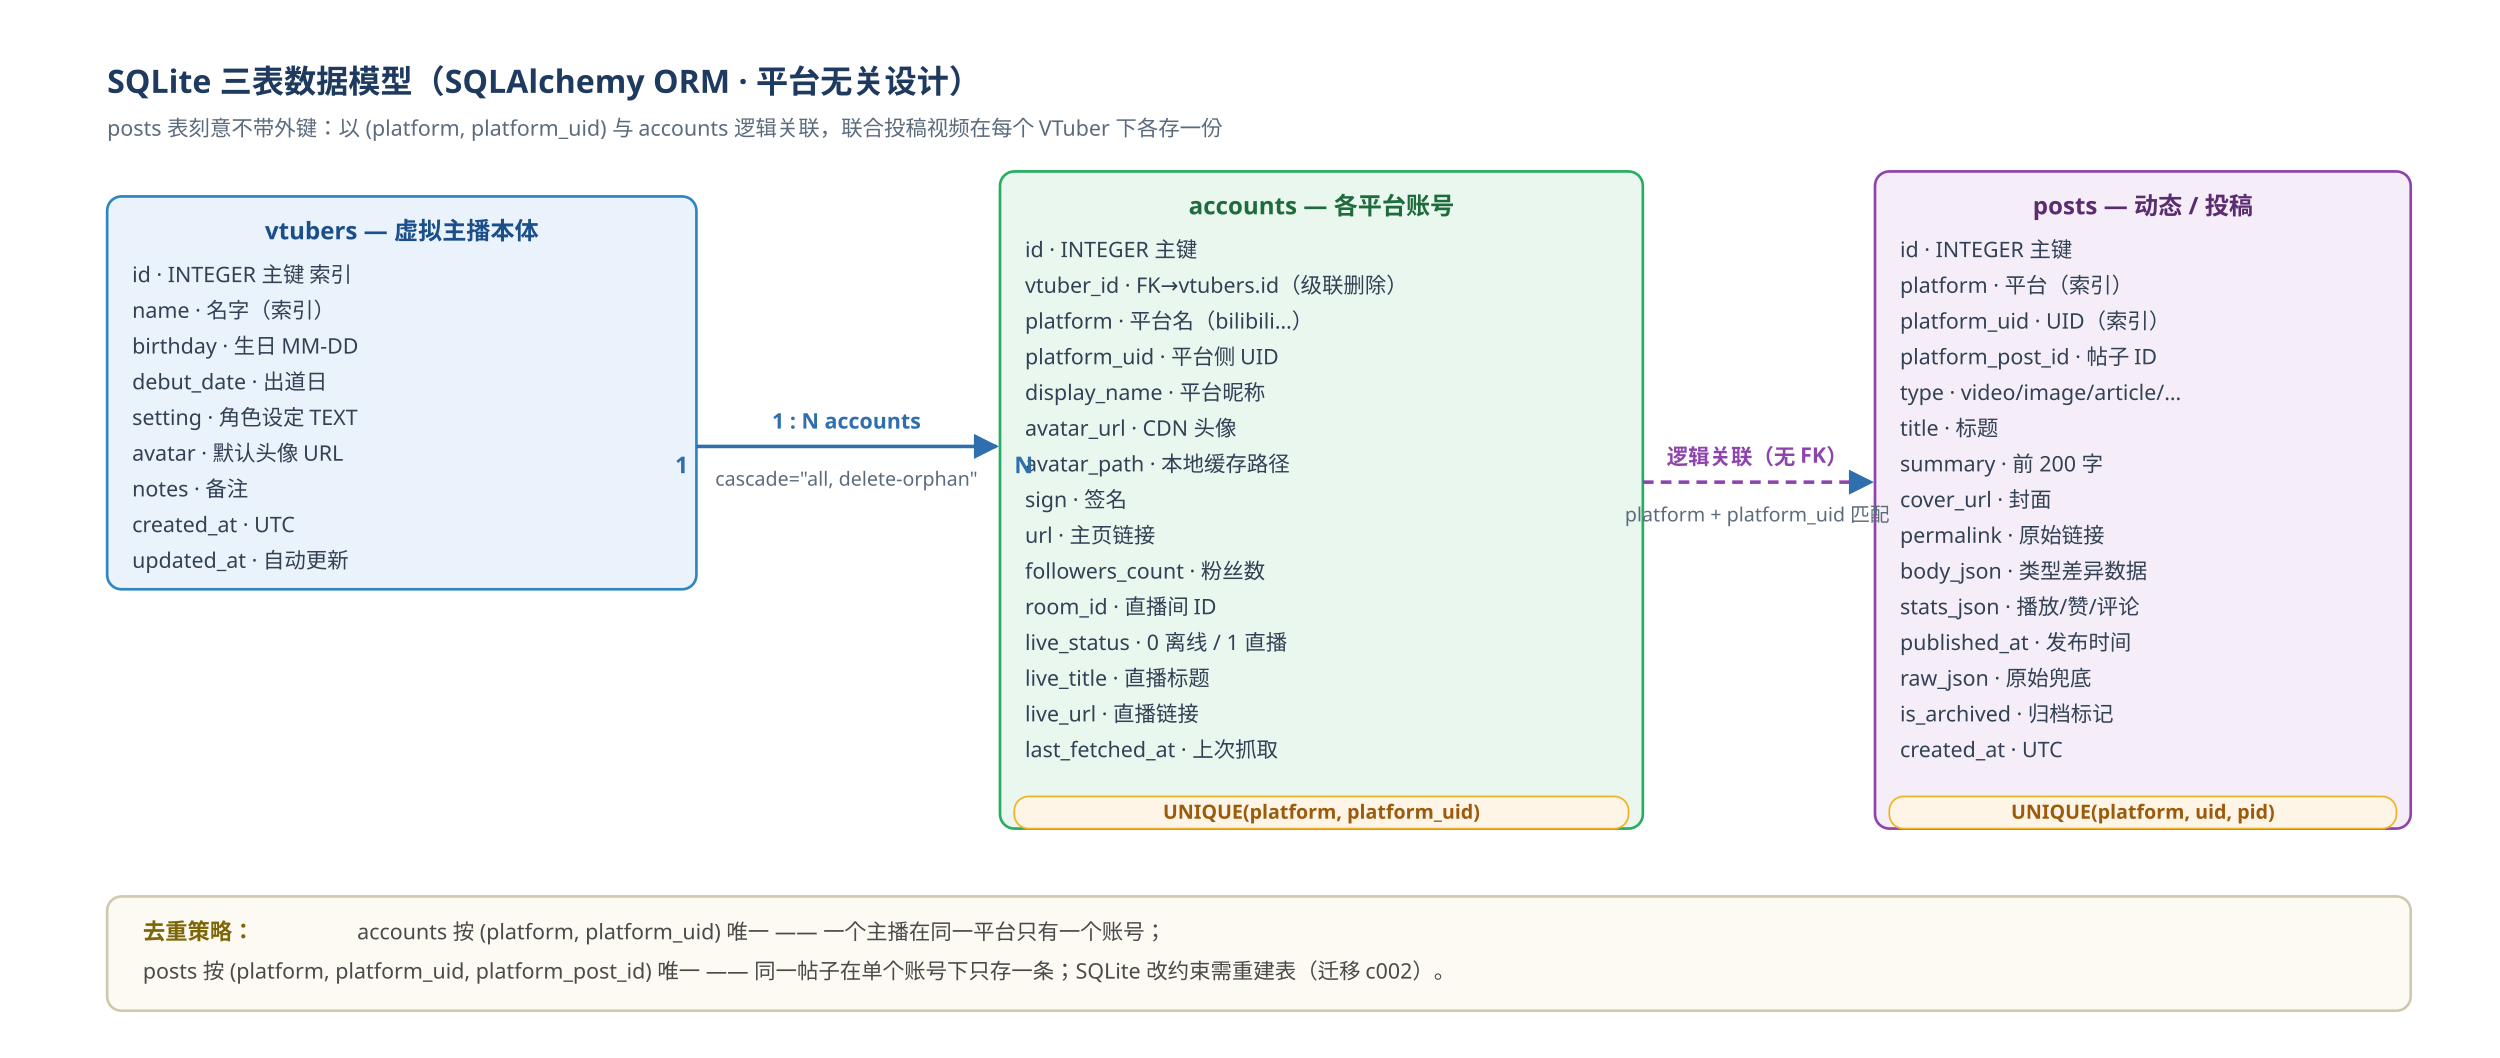
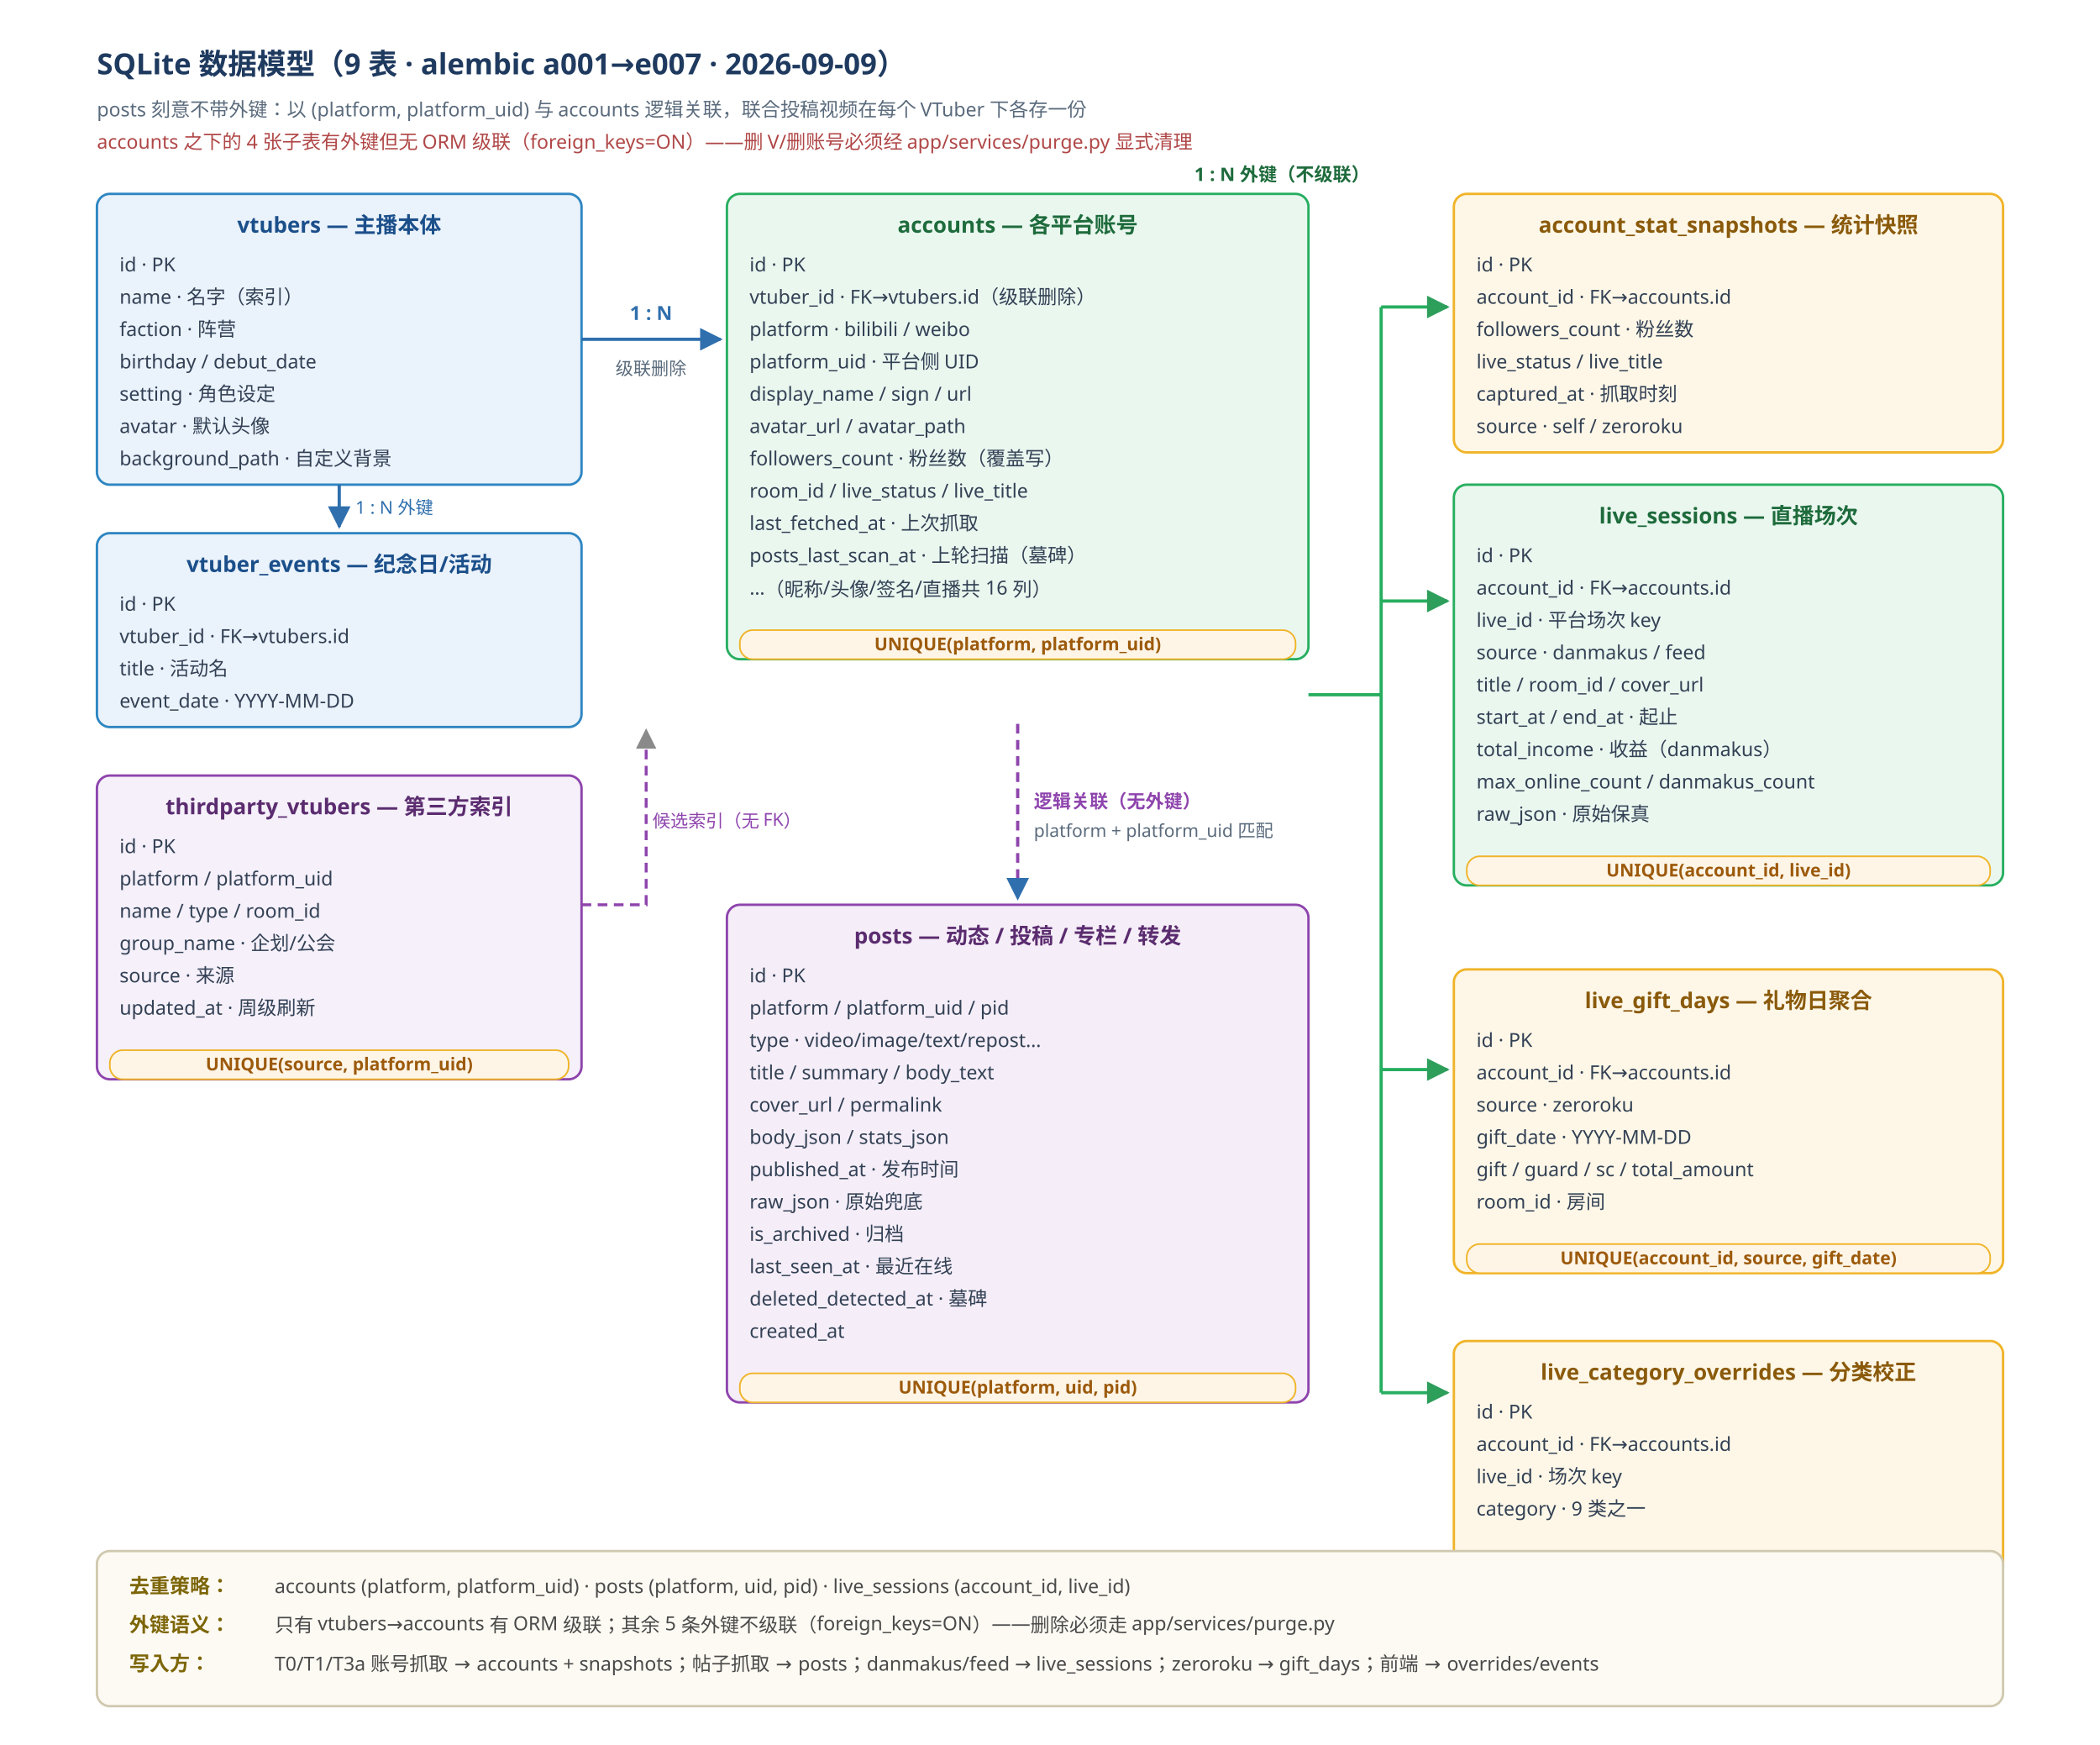
- <svg xmlns="http://www.w3.org/2000/svg" width="1400" height="592" viewBox="0 0 1400 592" font-family="'Segoe UI','Microsoft YaHei','PingFang SC',sans-serif">
+ <svg xmlns="http://www.w3.org/2000/svg" width="1300" height="1080" viewBox="0 0 1300 1080" font-family="'Segoe UI','Microsoft YaHei','PingFang SC',sans-serif">
  <defs>
    <marker id="arr" viewBox="0 0 10 10" refX="9" refY="5" markerWidth="7" markerHeight="7" orient="auto-start-reverse">
      <path d="M0,0 L10,5 L0,10 z" fill="#2F6FAD" />
    </marker>
    <marker id="arrG" viewBox="0 0 10 10" refX="9" refY="5" markerWidth="7" markerHeight="7" orient="auto-start-reverse">
      <path d="M0,0 L10,5 L0,10 z" fill="#8A8A8A" />
    </marker>
    <marker id="arrO" viewBox="0 0 10 10" refX="9" refY="5" markerWidth="7" markerHeight="7" orient="auto-start-reverse">
      <path d="M0,0 L10,5 L0,10 z" fill="#C05621" />
    </marker>
    <marker id="arrG2" viewBox="0 0 10 10" refX="9" refY="5" markerWidth="7" markerHeight="7" orient="auto-start-reverse">
      <path d="M0,0 L10,5 L0,10 z" fill="#2E9E5B" />
    </marker>
  </defs>
-   <text x="60" y="52" font-size="18" fill="#1F3A5F" text-anchor="start" font-weight="700">SQLite 三表数据模型（SQLAlchemy ORM · 平台无关设计）</text>
-   <text x="60" y="76" font-size="12" fill="#5B6B7C" text-anchor="start" font-weight="400">posts 表刻意不带外键：以 (platform, platform_uid) 与 accounts 逻辑关联，联合投稿视频在每个 VTuber 下各存一份</text>
-   <rect x="60" y="110" width="330" height="220" rx="8" fill="#EAF2FB" stroke="#2E86C1" stroke-width="1.5" />
-   <text x="225.0" y="134" font-size="13.5" fill="#1B4F8A" text-anchor="middle" font-weight="700">vtubers — 虚拟主播本体</text>
-   <text x="74" y="158" font-size="12" fill="#334155" text-anchor="start" font-weight="400">id · INTEGER 主键 索引</text>
-   <text x="74" y="178" font-size="12" fill="#334155" text-anchor="start" font-weight="400">name · 名字（索引）</text>
-   <text x="74" y="198" font-size="12" fill="#334155" text-anchor="start" font-weight="400">birthday · 生日 MM-DD</text>
-   <text x="74" y="218" font-size="12" fill="#334155" text-anchor="start" font-weight="400">debut_date · 出道日</text>
-   <text x="74" y="238" font-size="12" fill="#334155" text-anchor="start" font-weight="400">setting · 角色设定 TEXT</text>
-   <text x="74" y="258" font-size="12" fill="#334155" text-anchor="start" font-weight="400">avatar · 默认头像 URL</text>
-   <text x="74" y="278" font-size="12" fill="#334155" text-anchor="start" font-weight="400">notes · 备注</text>
-   <text x="74" y="298" font-size="12" fill="#334155" text-anchor="start" font-weight="400">created_at · UTC</text>
-   <text x="74" y="318" font-size="12" fill="#334155" text-anchor="start" font-weight="400">updated_at · 自动更新</text>
-   <rect x="560" y="96" width="360" height="368" rx="8" fill="#EAF7EF" stroke="#27AE60" stroke-width="1.5" />
-   <text x="740.0" y="120" font-size="13.5" fill="#1E6B3C" text-anchor="middle" font-weight="700">accounts — 各平台账号</text>
-   <text x="574" y="144" font-size="12" fill="#334155" text-anchor="start" font-weight="400">id · INTEGER 主键</text>
-   <text x="574" y="164" font-size="12" fill="#334155" text-anchor="start" font-weight="400">vtuber_id · FK→vtubers.id（级联删除）</text>
-   <text x="574" y="184" font-size="12" fill="#334155" text-anchor="start" font-weight="400">platform · 平台名（bilibili…）</text>
-   <text x="574" y="204" font-size="12" fill="#334155" text-anchor="start" font-weight="400">platform_uid · 平台侧 UID</text>
-   <text x="574" y="224" font-size="12" fill="#334155" text-anchor="start" font-weight="400">display_name · 平台昵称</text>
-   <text x="574" y="244" font-size="12" fill="#334155" text-anchor="start" font-weight="400">avatar_url · CDN 头像</text>
-   <text x="574" y="264" font-size="12" fill="#334155" text-anchor="start" font-weight="400">avatar_path · 本地缓存路径</text>
-   <text x="574" y="284" font-size="12" fill="#334155" text-anchor="start" font-weight="400">sign · 签名</text>
-   <text x="574" y="304" font-size="12" fill="#334155" text-anchor="start" font-weight="400">url · 主页链接</text>
-   <text x="574" y="324" font-size="12" fill="#334155" text-anchor="start" font-weight="400">followers_count · 粉丝数</text>
-   <text x="574" y="344" font-size="12" fill="#334155" text-anchor="start" font-weight="400">room_id · 直播间 ID</text>
-   <text x="574" y="364" font-size="12" fill="#334155" text-anchor="start" font-weight="400">live_status · 0 离线 / 1 直播</text>
-   <text x="574" y="384" font-size="12" fill="#334155" text-anchor="start" font-weight="400">live_title · 直播标题</text>
-   <text x="574" y="404" font-size="12" fill="#334155" text-anchor="start" font-weight="400">live_url · 直播链接</text>
-   <text x="574" y="424" font-size="12" fill="#334155" text-anchor="start" font-weight="400">last_fetched_at · 上次抓取</text>
-   <rect x="568" y="446" width="344" height="18" rx="8" fill="#FEF5E7" stroke="#F0B429" stroke-width="1" />
-   <text x="740.0" y="458.5" font-size="11" fill="#9C5A0B" text-anchor="middle" font-weight="600">UNIQUE(platform, platform_uid)</text>
-   <rect x="1050" y="96" width="300" height="368" rx="8" fill="#F5EEF8" stroke="#8E44AD" stroke-width="1.5" />
-   <text x="1200.0" y="120" font-size="13.5" fill="#5B2C6F" text-anchor="middle" font-weight="700">posts — 动态 / 投稿</text>
-   <text x="1064" y="144" font-size="12" fill="#334155" text-anchor="start" font-weight="400">id · INTEGER 主键</text>
-   <text x="1064" y="164" font-size="12" fill="#334155" text-anchor="start" font-weight="400">platform · 平台（索引）</text>
-   <text x="1064" y="184" font-size="12" fill="#334155" text-anchor="start" font-weight="400">platform_uid · UID（索引）</text>
-   <text x="1064" y="204" font-size="12" fill="#334155" text-anchor="start" font-weight="400">platform_post_id · 帖子 ID</text>
-   <text x="1064" y="224" font-size="12" fill="#334155" text-anchor="start" font-weight="400">type · video/image/article/…</text>
-   <text x="1064" y="244" font-size="12" fill="#334155" text-anchor="start" font-weight="400">title · 标题</text>
-   <text x="1064" y="264" font-size="12" fill="#334155" text-anchor="start" font-weight="400">summary · 前 200 字</text>
-   <text x="1064" y="284" font-size="12" fill="#334155" text-anchor="start" font-weight="400">cover_url · 封面</text>
-   <text x="1064" y="304" font-size="12" fill="#334155" text-anchor="start" font-weight="400">permalink · 原始链接</text>
-   <text x="1064" y="324" font-size="12" fill="#334155" text-anchor="start" font-weight="400">body_json · 类型差异数据</text>
-   <text x="1064" y="344" font-size="12" fill="#334155" text-anchor="start" font-weight="400">stats_json · 播放/赞/评论</text>
-   <text x="1064" y="364" font-size="12" fill="#334155" text-anchor="start" font-weight="400">published_at · 发布时间</text>
-   <text x="1064" y="384" font-size="12" fill="#334155" text-anchor="start" font-weight="400">raw_json · 原始兜底</text>
-   <text x="1064" y="404" font-size="12" fill="#334155" text-anchor="start" font-weight="400">is_archived · 归档标记</text>
-   <text x="1064" y="424" font-size="12" fill="#334155" text-anchor="start" font-weight="400">created_at · UTC</text>
-   <rect x="1058" y="446" width="284" height="18" rx="8" fill="#FEF5E7" stroke="#F0B429" stroke-width="1" />
-   <text x="1200.0" y="458.5" font-size="11" fill="#9C5A0B" text-anchor="middle" font-weight="600">UNIQUE(platform, uid, pid)</text>
-   <line x1="390" y1="250" x2="558" y2="250" stroke="#2F6FAD" stroke-width="2" marker-end="url(#arr)" />
-   <text x="474" y="240" font-size="12" fill="#2F6FAD" text-anchor="middle" font-weight="600">1 : N  accounts</text>
-   <text x="474" y="272" font-size="11" fill="#5B6B7C" text-anchor="middle" font-weight="400">cascade="all, delete-orphan"</text>
-   <text x="378" y="265" font-size="13" fill="#2F6FAD" text-anchor="start" font-weight="700">1</text>
-   <text x="568" y="265" font-size="13" fill="#2F6FAD" text-anchor="start" font-weight="700">N</text>
-   <line x1="920" y1="270" x2="1048" y2="270" stroke="#8E44AD" stroke-width="2" stroke-dasharray="6 4" marker-end="url(#arr)" />
-   <text x="984" y="260" font-size="12" fill="#8E44AD" text-anchor="middle" font-weight="600">逻辑关联（无 FK）</text>
-   <text x="984" y="292" font-size="11" fill="#5B6B7C" text-anchor="middle" font-weight="400">platform + platform_uid 匹配</text>
-   <rect x="60" y="502" width="1290" height="64" rx="8" fill="#FDFAF3" stroke="#D0C9B0" stroke-width="1.5" />
-   <text x="80" y="526" font-size="12.5" fill="#7D6608" text-anchor="start" font-weight="700">去重策略：</text>
-   <text x="200" y="526" font-size="12" fill="#4A4A4A" text-anchor="start" font-weight="400">accounts 按 (platform, platform_uid) 唯一 —— 一个主播在同一平台只有一个账号；</text>
-   <text x="80" y="548" font-size="12" fill="#4A4A4A" text-anchor="start" font-weight="400">posts 按 (platform, platform_uid, platform_post_id) 唯一 —— 同一帖子在单个账号下只存一条；SQLite 改约束需重建表（迁移 c002）。</text>
+   <text x="60" y="46" font-size="18" fill="#1F3A5F" text-anchor="start" font-weight="700">SQLite 数据模型（9 表 · alembic a001→e007 · 2026-09-09）</text>
+   <text x="60" y="72" font-size="12" fill="#5B6B7C" text-anchor="start" font-weight="400">posts 刻意不带外键：以 (platform, platform_uid) 与 accounts 逻辑关联，联合投稿视频在每个 VTuber 下各存一份</text>
+   <text x="60" y="92" font-size="12" fill="#B04747" text-anchor="start" font-weight="400">accounts 之下的 4 张子表有外键但无 ORM 级联（foreign_keys=ON）——删 V/删账号必须经 app/services/purge.py 显式清理</text>
+   <rect x="60" y="120" width="300" height="180" rx="8" fill="#EAF2FB" stroke="#2E86C1" stroke-width="1.5" />
+   <text x="210.0" y="144" font-size="13.5" fill="#1B4F8A" text-anchor="middle" font-weight="700">vtubers — 主播本体</text>
+   <text x="74" y="168" font-size="12" fill="#334155" text-anchor="start" font-weight="400">id · PK</text>
+   <text x="74" y="188" font-size="12" fill="#334155" text-anchor="start" font-weight="400">name · 名字（索引）</text>
+   <text x="74" y="208" font-size="12" fill="#334155" text-anchor="start" font-weight="400">faction · 阵营</text>
+   <text x="74" y="228" font-size="12" fill="#334155" text-anchor="start" font-weight="400">birthday / debut_date</text>
+   <text x="74" y="248" font-size="12" fill="#334155" text-anchor="start" font-weight="400">setting · 角色设定</text>
+   <text x="74" y="268" font-size="12" fill="#334155" text-anchor="start" font-weight="400">avatar · 默认头像</text>
+   <text x="74" y="288" font-size="12" fill="#334155" text-anchor="start" font-weight="400">background_path · 自定义背景</text>
+   <rect x="60" y="330" width="300" height="120" rx="8" fill="#EAF2FB" stroke="#2E86C1" stroke-width="1.5" />
+   <text x="210.0" y="354" font-size="13.5" fill="#1B4F8A" text-anchor="middle" font-weight="700">vtuber_events — 纪念日/活动</text>
+   <text x="74" y="378" font-size="12" fill="#334155" text-anchor="start" font-weight="400">id · PK</text>
+   <text x="74" y="398" font-size="12" fill="#334155" text-anchor="start" font-weight="400">vtuber_id · FK→vtubers.id</text>
+   <text x="74" y="418" font-size="12" fill="#334155" text-anchor="start" font-weight="400">title · 活动名</text>
+   <text x="74" y="438" font-size="12" fill="#334155" text-anchor="start" font-weight="400">event_date · YYYY-MM-DD</text>
+   <rect x="60" y="480" width="300" height="188" rx="8" fill="#F5F0FA" stroke="#8E44AD" stroke-width="1.5" />
+   <text x="210.0" y="504" font-size="13.5" fill="#5B2C6F" text-anchor="middle" font-weight="700">thirdparty_vtubers — 第三方索引</text>
+   <text x="74" y="528" font-size="12" fill="#334155" text-anchor="start" font-weight="400">id · PK</text>
+   <text x="74" y="548" font-size="12" fill="#334155" text-anchor="start" font-weight="400">platform / platform_uid</text>
+   <text x="74" y="568" font-size="12" fill="#334155" text-anchor="start" font-weight="400">name / type / room_id</text>
+   <text x="74" y="588" font-size="12" fill="#334155" text-anchor="start" font-weight="400">group_name · 企划/公会</text>
+   <text x="74" y="608" font-size="12" fill="#334155" text-anchor="start" font-weight="400">source · 来源</text>
+   <text x="74" y="628" font-size="12" fill="#334155" text-anchor="start" font-weight="400">updated_at · 周级刷新</text>
+   <rect x="68" y="650" width="284" height="18" rx="8" fill="#FEF5E7" stroke="#F0B429" stroke-width="1" />
+   <text x="210.0" y="662.5" font-size="11" fill="#9C5A0B" text-anchor="middle" font-weight="600">UNIQUE(source, platform_uid)</text>
+   <rect x="450" y="120" width="360" height="288" rx="8" fill="#EAF7EF" stroke="#27AE60" stroke-width="1.5" />
+   <text x="630.0" y="144" font-size="13.5" fill="#1E6B3C" text-anchor="middle" font-weight="700">accounts — 各平台账号</text>
+   <text x="464" y="168" font-size="12" fill="#334155" text-anchor="start" font-weight="400">id · PK</text>
+   <text x="464" y="188" font-size="12" fill="#334155" text-anchor="start" font-weight="400">vtuber_id · FK→vtubers.id（级联删除）</text>
+   <text x="464" y="208" font-size="12" fill="#334155" text-anchor="start" font-weight="400">platform · bilibili / weibo</text>
+   <text x="464" y="228" font-size="12" fill="#334155" text-anchor="start" font-weight="400">platform_uid · 平台侧 UID</text>
+   <text x="464" y="248" font-size="12" fill="#334155" text-anchor="start" font-weight="400">display_name / sign / url</text>
+   <text x="464" y="268" font-size="12" fill="#334155" text-anchor="start" font-weight="400">avatar_url / avatar_path</text>
+   <text x="464" y="288" font-size="12" fill="#334155" text-anchor="start" font-weight="400">followers_count · 粉丝数（覆盖写）</text>
+   <text x="464" y="308" font-size="12" fill="#334155" text-anchor="start" font-weight="400">room_id / live_status / live_title</text>
+   <text x="464" y="328" font-size="12" fill="#334155" text-anchor="start" font-weight="400">last_fetched_at · 上次抓取</text>
+   <text x="464" y="348" font-size="12" fill="#334155" text-anchor="start" font-weight="400">posts_last_scan_at · 上轮扫描（墓碑）</text>
+   <text x="464" y="368" font-size="12" fill="#334155" text-anchor="start" font-weight="400">…（昵称/头像/签名/直播共 16 列）</text>
+   <rect x="458" y="390" width="344" height="18" rx="8" fill="#FEF5E7" stroke="#F0B429" stroke-width="1" />
+   <text x="630.0" y="402.5" font-size="11" fill="#9C5A0B" text-anchor="middle" font-weight="600">UNIQUE(platform, platform_uid)</text>
+   <rect x="450" y="560" width="360" height="308" rx="8" fill="#F5EEF8" stroke="#8E44AD" stroke-width="1.5" />
+   <text x="630.0" y="584" font-size="13.5" fill="#5B2C6F" text-anchor="middle" font-weight="700">posts — 动态 / 投稿 / 专栏 / 转发</text>
+   <text x="464" y="608" font-size="12" fill="#334155" text-anchor="start" font-weight="400">id · PK</text>
+   <text x="464" y="628" font-size="12" fill="#334155" text-anchor="start" font-weight="400">platform / platform_uid / pid</text>
+   <text x="464" y="648" font-size="12" fill="#334155" text-anchor="start" font-weight="400">type · video/image/text/repost…</text>
+   <text x="464" y="668" font-size="12" fill="#334155" text-anchor="start" font-weight="400">title / summary / body_text</text>
+   <text x="464" y="688" font-size="12" fill="#334155" text-anchor="start" font-weight="400">cover_url / permalink</text>
+   <text x="464" y="708" font-size="12" fill="#334155" text-anchor="start" font-weight="400">body_json / stats_json</text>
+   <text x="464" y="728" font-size="12" fill="#334155" text-anchor="start" font-weight="400">published_at · 发布时间</text>
+   <text x="464" y="748" font-size="12" fill="#334155" text-anchor="start" font-weight="400">raw_json · 原始兜底</text>
+   <text x="464" y="768" font-size="12" fill="#334155" text-anchor="start" font-weight="400">is_archived · 归档</text>
+   <text x="464" y="788" font-size="12" fill="#334155" text-anchor="start" font-weight="400">last_seen_at · 最近在线</text>
+   <text x="464" y="808" font-size="12" fill="#334155" text-anchor="start" font-weight="400">deleted_detected_at · 墓碑</text>
+   <text x="464" y="828" font-size="12" fill="#334155" text-anchor="start" font-weight="400">created_at</text>
+   <rect x="458" y="850" width="344" height="18" rx="8" fill="#FEF5E7" stroke="#F0B429" stroke-width="1" />
+   <text x="630.0" y="862.5" font-size="11" fill="#9C5A0B" text-anchor="middle" font-weight="600">UNIQUE(platform, uid, pid)</text>
+   <rect x="900" y="120" width="340" height="160" rx="8" fill="#FEF7E7" stroke="#F0B429" stroke-width="1.5" />
+   <text x="1070.0" y="144" font-size="13.5" fill="#8A5A0B" text-anchor="middle" font-weight="700">account_stat_snapshots — 统计快照</text>
+   <text x="914" y="168" font-size="12" fill="#334155" text-anchor="start" font-weight="400">id · PK</text>
+   <text x="914" y="188" font-size="12" fill="#334155" text-anchor="start" font-weight="400">account_id · FK→accounts.id</text>
+   <text x="914" y="208" font-size="12" fill="#334155" text-anchor="start" font-weight="400">followers_count · 粉丝数</text>
+   <text x="914" y="228" font-size="12" fill="#334155" text-anchor="start" font-weight="400">live_status / live_title</text>
+   <text x="914" y="248" font-size="12" fill="#334155" text-anchor="start" font-weight="400">captured_at · 抓取时刻</text>
+   <text x="914" y="268" font-size="12" fill="#334155" text-anchor="start" font-weight="400">source · self / zeroroku</text>
+   <rect x="900" y="300" width="340" height="248" rx="8" fill="#EAF7EF" stroke="#27AE60" stroke-width="1.5" />
+   <text x="1070.0" y="324" font-size="13.5" fill="#1E6B3C" text-anchor="middle" font-weight="700">live_sessions — 直播场次</text>
+   <text x="914" y="348" font-size="12" fill="#334155" text-anchor="start" font-weight="400">id · PK</text>
+   <text x="914" y="368" font-size="12" fill="#334155" text-anchor="start" font-weight="400">account_id · FK→accounts.id</text>
+   <text x="914" y="388" font-size="12" fill="#334155" text-anchor="start" font-weight="400">live_id · 平台场次 key</text>
+   <text x="914" y="408" font-size="12" fill="#334155" text-anchor="start" font-weight="400">source · danmakus / feed</text>
+   <text x="914" y="428" font-size="12" fill="#334155" text-anchor="start" font-weight="400">title / room_id / cover_url</text>
+   <text x="914" y="448" font-size="12" fill="#334155" text-anchor="start" font-weight="400">start_at / end_at · 起止</text>
+   <text x="914" y="468" font-size="12" fill="#334155" text-anchor="start" font-weight="400">total_income · 收益（danmakus）</text>
+   <text x="914" y="488" font-size="12" fill="#334155" text-anchor="start" font-weight="400">max_online_count / danmakus_count</text>
+   <text x="914" y="508" font-size="12" fill="#334155" text-anchor="start" font-weight="400">raw_json · 原始保真</text>
+   <rect x="908" y="530" width="324" height="18" rx="8" fill="#FEF5E7" stroke="#F0B429" stroke-width="1" />
+   <text x="1070.0" y="542.5" font-size="11" fill="#9C5A0B" text-anchor="middle" font-weight="600">UNIQUE(account_id, live_id)</text>
+   <rect x="900" y="600" width="340" height="188" rx="8" fill="#FEF7E7" stroke="#F0B429" stroke-width="1.5" />
+   <text x="1070.0" y="624" font-size="13.5" fill="#8A5A0B" text-anchor="middle" font-weight="700">live_gift_days — 礼物日聚合</text>
+   <text x="914" y="648" font-size="12" fill="#334155" text-anchor="start" font-weight="400">id · PK</text>
+   <text x="914" y="668" font-size="12" fill="#334155" text-anchor="start" font-weight="400">account_id · FK→accounts.id</text>
+   <text x="914" y="688" font-size="12" fill="#334155" text-anchor="start" font-weight="400">source · zeroroku</text>
+   <text x="914" y="708" font-size="12" fill="#334155" text-anchor="start" font-weight="400">gift_date · YYYY-MM-DD</text>
+   <text x="914" y="728" font-size="12" fill="#334155" text-anchor="start" font-weight="400">gift / guard / sc / total_amount</text>
+   <text x="914" y="748" font-size="12" fill="#334155" text-anchor="start" font-weight="400">room_id · 房间</text>
+   <rect x="908" y="770" width="324" height="18" rx="8" fill="#FEF5E7" stroke="#F0B429" stroke-width="1" />
+   <text x="1070.0" y="782.5" font-size="11" fill="#9C5A0B" text-anchor="middle" font-weight="600">UNIQUE(account_id, source, gift_date)</text>
+   <rect x="900" y="830" width="340" height="148" rx="8" fill="#FEF7E7" stroke="#F0B429" stroke-width="1.5" />
+   <text x="1070.0" y="854" font-size="13.5" fill="#8A5A0B" text-anchor="middle" font-weight="700">live_category_overrides — 分类校正</text>
+   <text x="914" y="878" font-size="12" fill="#334155" text-anchor="start" font-weight="400">id · PK</text>
+   <text x="914" y="898" font-size="12" fill="#334155" text-anchor="start" font-weight="400">account_id · FK→accounts.id</text>
+   <text x="914" y="918" font-size="12" fill="#334155" text-anchor="start" font-weight="400">live_id · 场次 key</text>
+   <text x="914" y="938" font-size="12" fill="#334155" text-anchor="start" font-weight="400">category · 9 类之一</text>
+   <rect x="908" y="960" width="324" height="18" rx="8" fill="#FEF5E7" stroke="#F0B429" stroke-width="1" />
+   <text x="1070.0" y="972.5" font-size="11" fill="#9C5A0B" text-anchor="middle" font-weight="600">UNIQUE(account_id, live_id)</text>
+   <line x1="360" y1="210" x2="446" y2="210" stroke="#2F6FAD" stroke-width="2" marker-end="url(#arr)" />
+   <text x="403" y="198" font-size="12" fill="#2F6FAD" text-anchor="middle" font-weight="700">1 : N</text>
+   <text x="403" y="232" font-size="11" fill="#5B6B7C" text-anchor="middle" font-weight="400">级联删除</text>
+   <line x1="210" y1="300" x2="210" y2="326" stroke="#2F6FAD" stroke-width="2" marker-end="url(#arr)" />
+   <text x="220" y="318" font-size="11" fill="#2F6FAD" text-anchor="start" font-weight="400">1 : N 外键</text>
+   <path d="M 360 560 L 400 560 L 400 452" fill="none" stroke="#8E44AD" stroke-width="1.8" stroke-dasharray="6 4" marker-end="url(#arrG)" />
+   <text x="404" y="512" font-size="11" fill="#8E44AD" text-anchor="start" font-weight="400">候选索引（无 FK）</text>
+   <line x1="810" y1="430" x2="855" y2="430" stroke="#27AE60" stroke-width="2" />
+   <line x1="855" y1="190" x2="855" y2="862" stroke="#27AE60" stroke-width="2" />
+   <line x1="855" y1="190" x2="896" y2="190" stroke="#27AE60" stroke-width="2" marker-end="url(#arrG2)" />
+   <line x1="855" y1="372" x2="896" y2="372" stroke="#27AE60" stroke-width="2" marker-end="url(#arrG2)" />
+   <line x1="855" y1="662" x2="896" y2="662" stroke="#27AE60" stroke-width="2" marker-end="url(#arrG2)" />
+   <line x1="855" y1="862" x2="896" y2="862" stroke="#27AE60" stroke-width="2" marker-end="url(#arrG2)" />
+   <text x="848" y="112" font-size="11.5" fill="#1E6B3C" text-anchor="end" font-weight="600">1 : N 外键（不级联）</text>
+   <line x1="630" y1="448" x2="630" y2="556" stroke="#8E44AD" stroke-width="2" stroke-dasharray="6 4" marker-end="url(#arr)" />
+   <text x="640" y="500" font-size="11.5" fill="#8E44AD" text-anchor="start" font-weight="600">逻辑关联（无外键）</text>
+   <text x="640" y="518" font-size="11" fill="#5B6B7C" text-anchor="start" font-weight="400">platform + platform_uid 匹配</text>
+   <rect x="60" y="960" width="1180" height="96" rx="8" fill="#FDFAF3" stroke="#D0C9B0" stroke-width="1.5" />
+   <text x="80" y="986" font-size="12.5" fill="#7D6608" text-anchor="start" font-weight="700">去重策略：</text>
+   <text x="170" y="986" font-size="12" fill="#4A4A4A" text-anchor="start" font-weight="400">accounts (platform, platform_uid) · posts (platform, uid, pid) · live_sessions (account_id, live_id)</text>
+   <text x="80" y="1010" font-size="12.5" fill="#7D6608" text-anchor="start" font-weight="700">外键语义：</text>
+   <text x="170" y="1010" font-size="12" fill="#4A4A4A" text-anchor="start" font-weight="400">只有 vtubers→accounts 有 ORM 级联；其余 5 条外键不级联（foreign_keys=ON）——删除必须走 app/services/purge.py</text>
+   <text x="80" y="1034" font-size="12.5" fill="#7D6608" text-anchor="start" font-weight="700">写入方：</text>
+   <text x="170" y="1034" font-size="12" fill="#4A4A4A" text-anchor="start" font-weight="400">T0/T1/T3a 账号抓取 → accounts + snapshots；帖子抓取 → posts；danmakus/feed → live_sessions；zeroroku → gift_days；前端 → overrides/events</text>
</svg>
